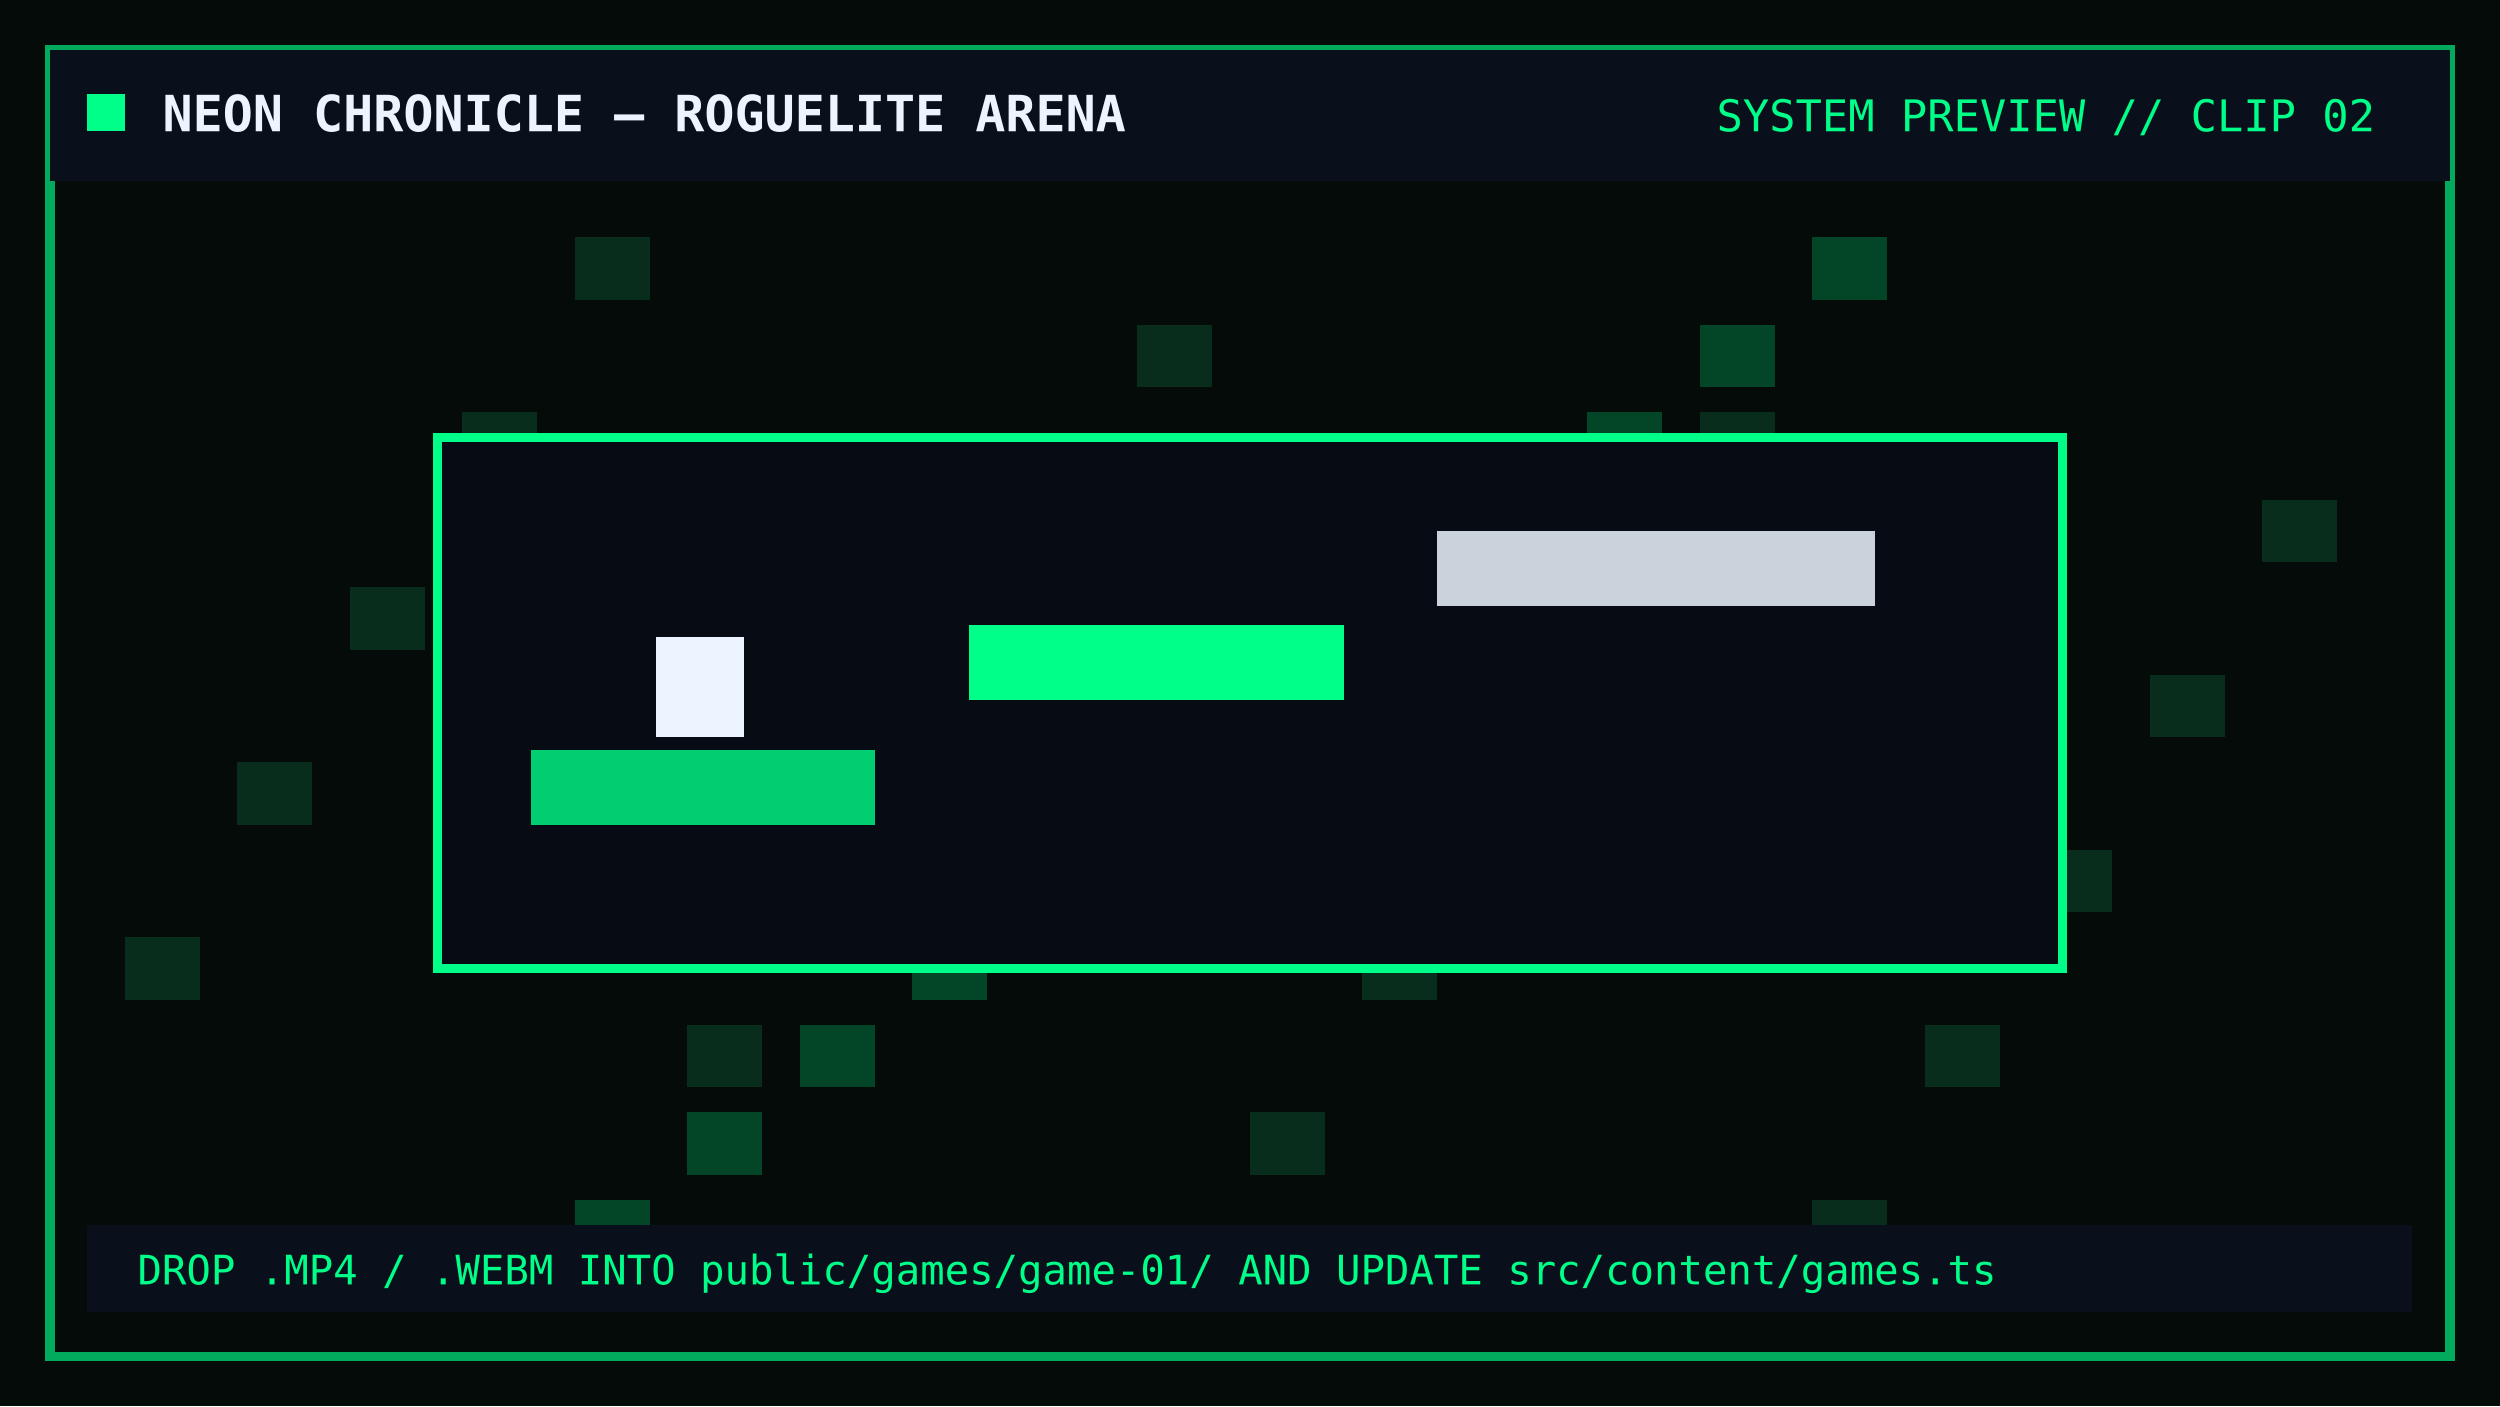
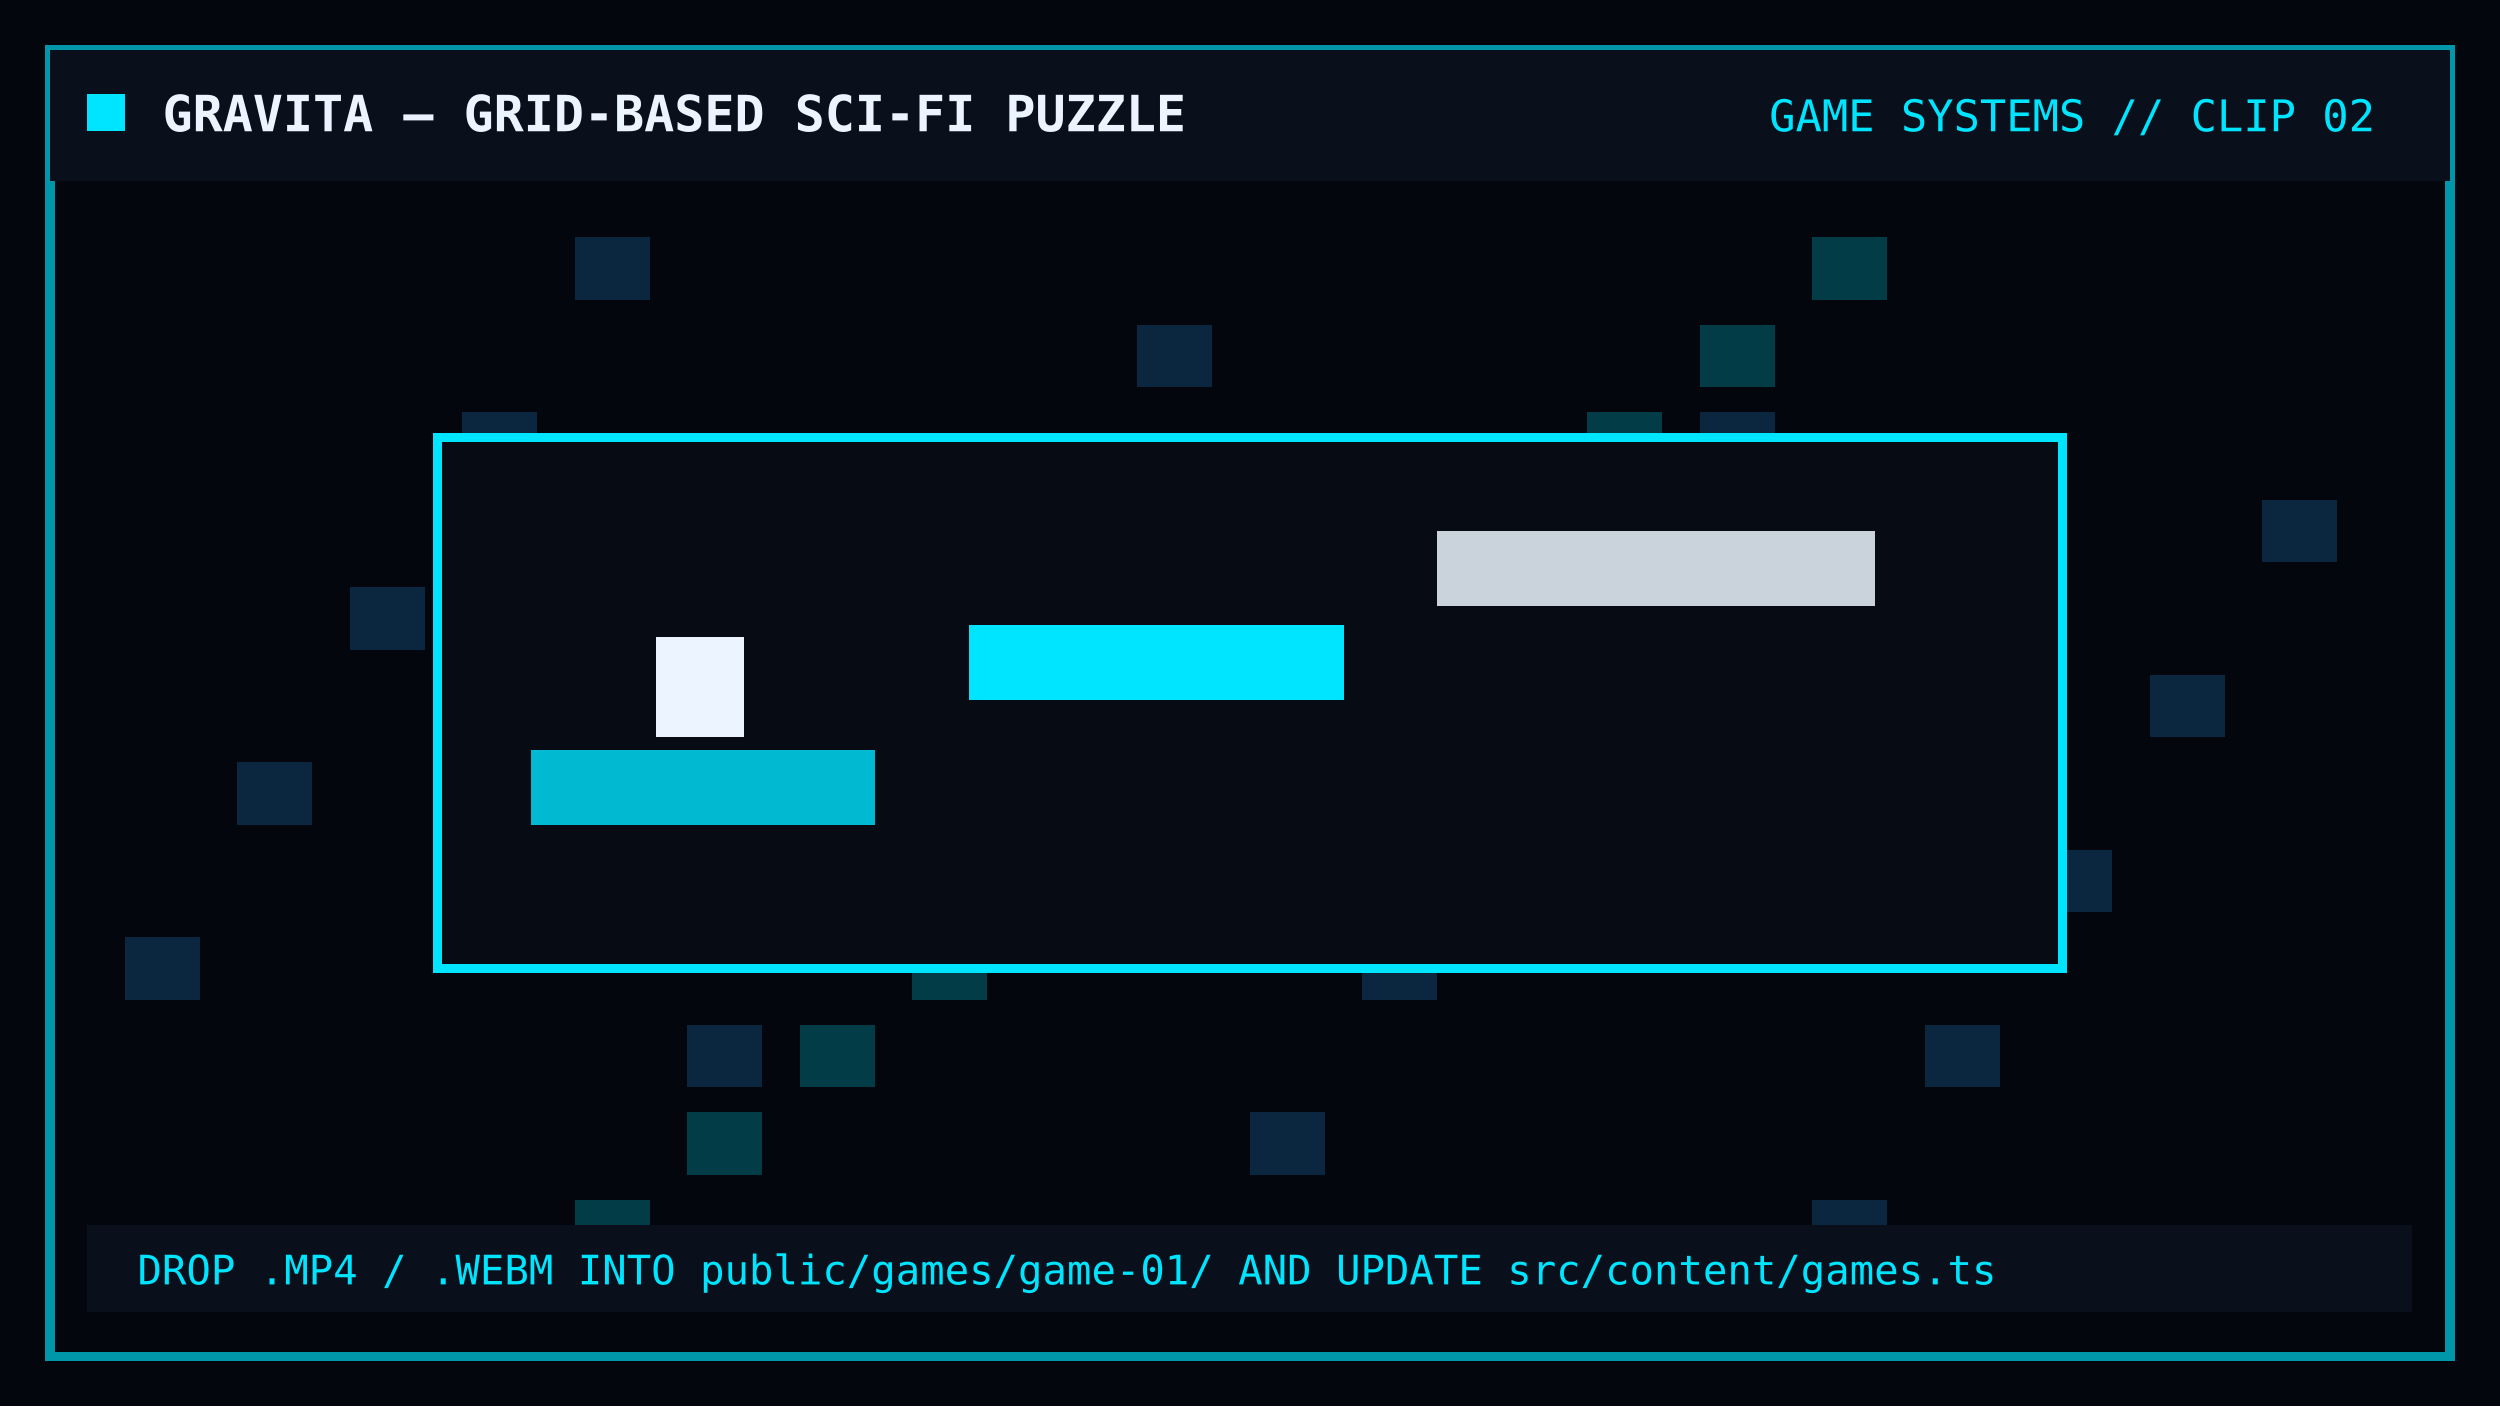
<svg xmlns="http://www.w3.org/2000/svg" viewBox="0 0 800 450" shape-rendering="crispEdges">
-   <rect width="800" height="450" fill="#040B08" />
-   <rect x="184" y="76" width="24" height="20" fill="#0B3824" opacity="0.75" />
-   <rect x="580" y="76" width="24" height="20" fill="#00FF88" opacity="0.24" />
-   <rect x="364" y="104" width="24" height="20" fill="#0B3824" opacity="0.75" />
-   <rect x="544" y="104" width="24" height="20" fill="#00FF88" opacity="0.24" />
-   <rect x="148" y="132" width="24" height="20" fill="#0B3824" opacity="0.75" />
-   <rect x="508" y="132" width="24" height="20" fill="#00FF88" opacity="0.24" />
-   <rect x="544" y="132" width="24" height="20" fill="#0B3824" opacity="0.75" />
-   <rect x="328" y="160" width="24" height="20" fill="#0B3824" opacity="0.75" />
-   <rect x="472" y="160" width="24" height="20" fill="#00FF88" opacity="0.24" />
-   <rect x="724" y="160" width="24" height="20" fill="#0B3824" opacity="0.75" />
-   <rect x="112" y="188" width="24" height="20" fill="#0B3824" opacity="0.75" />
-   <rect x="436" y="188" width="24" height="20" fill="#00FF88" opacity="0.24" />
-   <rect x="508" y="188" width="24" height="20" fill="#0B3824" opacity="0.75" />
-   <rect x="292" y="216" width="24" height="20" fill="#0B3824" opacity="0.75" />
-   <rect x="400" y="216" width="24" height="20" fill="#00FF88" opacity="0.24" />
-   <rect x="688" y="216" width="24" height="20" fill="#0B3824" opacity="0.75" />
-   <rect x="76" y="244" width="24" height="20" fill="#0B3824" opacity="0.75" />
-   <rect x="364" y="244" width="24" height="20" fill="#00FF88" opacity="0.24" />
-   <rect x="472" y="244" width="24" height="20" fill="#0B3824" opacity="0.75" />
-   <rect x="256" y="272" width="24" height="20" fill="#0B3824" opacity="0.75" />
-   <rect x="328" y="272" width="24" height="20" fill="#00FF88" opacity="0.24" />
-   <rect x="652" y="272" width="24" height="20" fill="#0B3824" opacity="0.75" />
-   <rect x="40" y="300" width="24" height="20" fill="#0B3824" opacity="0.75" />
-   <rect x="292" y="300" width="24" height="20" fill="#00FF88" opacity="0.24" />
-   <rect x="436" y="300" width="24" height="20" fill="#0B3824" opacity="0.75" />
-   <rect x="220" y="328" width="24" height="20" fill="#0B3824" opacity="0.75" />
-   <rect x="256" y="328" width="24" height="20" fill="#00FF88" opacity="0.24" />
-   <rect x="616" y="328" width="24" height="20" fill="#0B3824" opacity="0.75" />
-   <rect x="220" y="356" width="24" height="20" fill="#00FF88" opacity="0.24" />
-   <rect x="400" y="356" width="24" height="20" fill="#0B3824" opacity="0.75" />
-   <rect x="184" y="384" width="24" height="20" fill="#00FF88" opacity="0.24" />
-   <rect x="580" y="384" width="24" height="20" fill="#0B3824" opacity="0.75" />
-   <rect x="16" y="16" width="768" height="418" fill="none" stroke="#00FF88" stroke-width="3" opacity="0.65" />
+   <rect width="800" height="450" fill="#03070D" />
+   <rect x="184" y="76" width="24" height="20" fill="#0E3152" opacity="0.75" />
+   <rect x="580" y="76" width="24" height="20" fill="#00E5FF" opacity="0.24" />
+   <rect x="364" y="104" width="24" height="20" fill="#0E3152" opacity="0.75" />
+   <rect x="544" y="104" width="24" height="20" fill="#00E5FF" opacity="0.24" />
+   <rect x="148" y="132" width="24" height="20" fill="#0E3152" opacity="0.75" />
+   <rect x="508" y="132" width="24" height="20" fill="#00E5FF" opacity="0.24" />
+   <rect x="544" y="132" width="24" height="20" fill="#0E3152" opacity="0.75" />
+   <rect x="328" y="160" width="24" height="20" fill="#0E3152" opacity="0.75" />
+   <rect x="472" y="160" width="24" height="20" fill="#00E5FF" opacity="0.24" />
+   <rect x="724" y="160" width="24" height="20" fill="#0E3152" opacity="0.75" />
+   <rect x="112" y="188" width="24" height="20" fill="#0E3152" opacity="0.75" />
+   <rect x="436" y="188" width="24" height="20" fill="#00E5FF" opacity="0.24" />
+   <rect x="508" y="188" width="24" height="20" fill="#0E3152" opacity="0.75" />
+   <rect x="292" y="216" width="24" height="20" fill="#0E3152" opacity="0.75" />
+   <rect x="400" y="216" width="24" height="20" fill="#00E5FF" opacity="0.24" />
+   <rect x="688" y="216" width="24" height="20" fill="#0E3152" opacity="0.75" />
+   <rect x="76" y="244" width="24" height="20" fill="#0E3152" opacity="0.75" />
+   <rect x="364" y="244" width="24" height="20" fill="#00E5FF" opacity="0.24" />
+   <rect x="472" y="244" width="24" height="20" fill="#0E3152" opacity="0.75" />
+   <rect x="256" y="272" width="24" height="20" fill="#0E3152" opacity="0.75" />
+   <rect x="328" y="272" width="24" height="20" fill="#00E5FF" opacity="0.24" />
+   <rect x="652" y="272" width="24" height="20" fill="#0E3152" opacity="0.75" />
+   <rect x="40" y="300" width="24" height="20" fill="#0E3152" opacity="0.75" />
+   <rect x="292" y="300" width="24" height="20" fill="#00E5FF" opacity="0.24" />
+   <rect x="436" y="300" width="24" height="20" fill="#0E3152" opacity="0.75" />
+   <rect x="220" y="328" width="24" height="20" fill="#0E3152" opacity="0.75" />
+   <rect x="256" y="328" width="24" height="20" fill="#00E5FF" opacity="0.24" />
+   <rect x="616" y="328" width="24" height="20" fill="#0E3152" opacity="0.75" />
+   <rect x="220" y="356" width="24" height="20" fill="#00E5FF" opacity="0.24" />
+   <rect x="400" y="356" width="24" height="20" fill="#0E3152" opacity="0.75" />
+   <rect x="184" y="384" width="24" height="20" fill="#00E5FF" opacity="0.24" />
+   <rect x="580" y="384" width="24" height="20" fill="#0E3152" opacity="0.75" />
+   <rect x="16" y="16" width="768" height="418" fill="none" stroke="#00E5FF" stroke-width="3" opacity="0.65" />
  <rect x="16" y="16" width="768" height="42" fill="#0A101B" />
-   <rect x="28" y="30" width="12" height="12" fill="#00FF88" />
-   <text x="52" y="42" fill="#ECF4FF" font-family="monospace" font-size="16" font-weight="700">NEON CHRONICLE — ROGUELITE ARENA</text>
-   <text x="760" y="42" text-anchor="end" fill="#00FF88" font-family="monospace" font-size="14">SYSTEM PREVIEW // CLIP 02</text>
-   <rect x="140" y="140" width="520" height="170" fill="#070C14" stroke="#00FF88" stroke-width="3" />
-   <rect x="170" y="240" width="110" height="24" fill="#00FF88" opacity="0.8" />
-   <rect x="310" y="200" width="120" height="24" fill="#00FF88" />
+   <rect x="28" y="30" width="12" height="12" fill="#00E5FF" />
+   <text x="52" y="42" fill="#ECF4FF" font-family="monospace" font-size="16" font-weight="700">GRAVITA — GRID-BASED SCI-FI PUZZLE</text>
+   <text x="760" y="42" text-anchor="end" fill="#00E5FF" font-family="monospace" font-size="14">GAME SYSTEMS // CLIP 02</text>
+   <rect x="140" y="140" width="520" height="170" fill="#070C14" stroke="#00E5FF" stroke-width="3" />
+   <rect x="170" y="240" width="110" height="24" fill="#00E5FF" opacity="0.8" />
+   <rect x="310" y="200" width="120" height="24" fill="#00E5FF" />
  <rect x="460" y="170" width="140" height="24" fill="#ECF4FF" opacity="0.85" />
  <rect x="210" y="204" width="28" height="32" fill="#ECF4FF" />
  <rect x="28" y="392" width="744" height="28" fill="#0A101B" />
-   <text x="44" y="411" fill="#00FF88" font-family="monospace" font-size="13">DROP .MP4 / .WEBM INTO public/games/game-01/ AND UPDATE src/content/games.ts</text>
+   <text x="44" y="411" fill="#00E5FF" font-family="monospace" font-size="13">DROP .MP4 / .WEBM INTO public/games/game-01/ AND UPDATE src/content/games.ts</text>
</svg>
